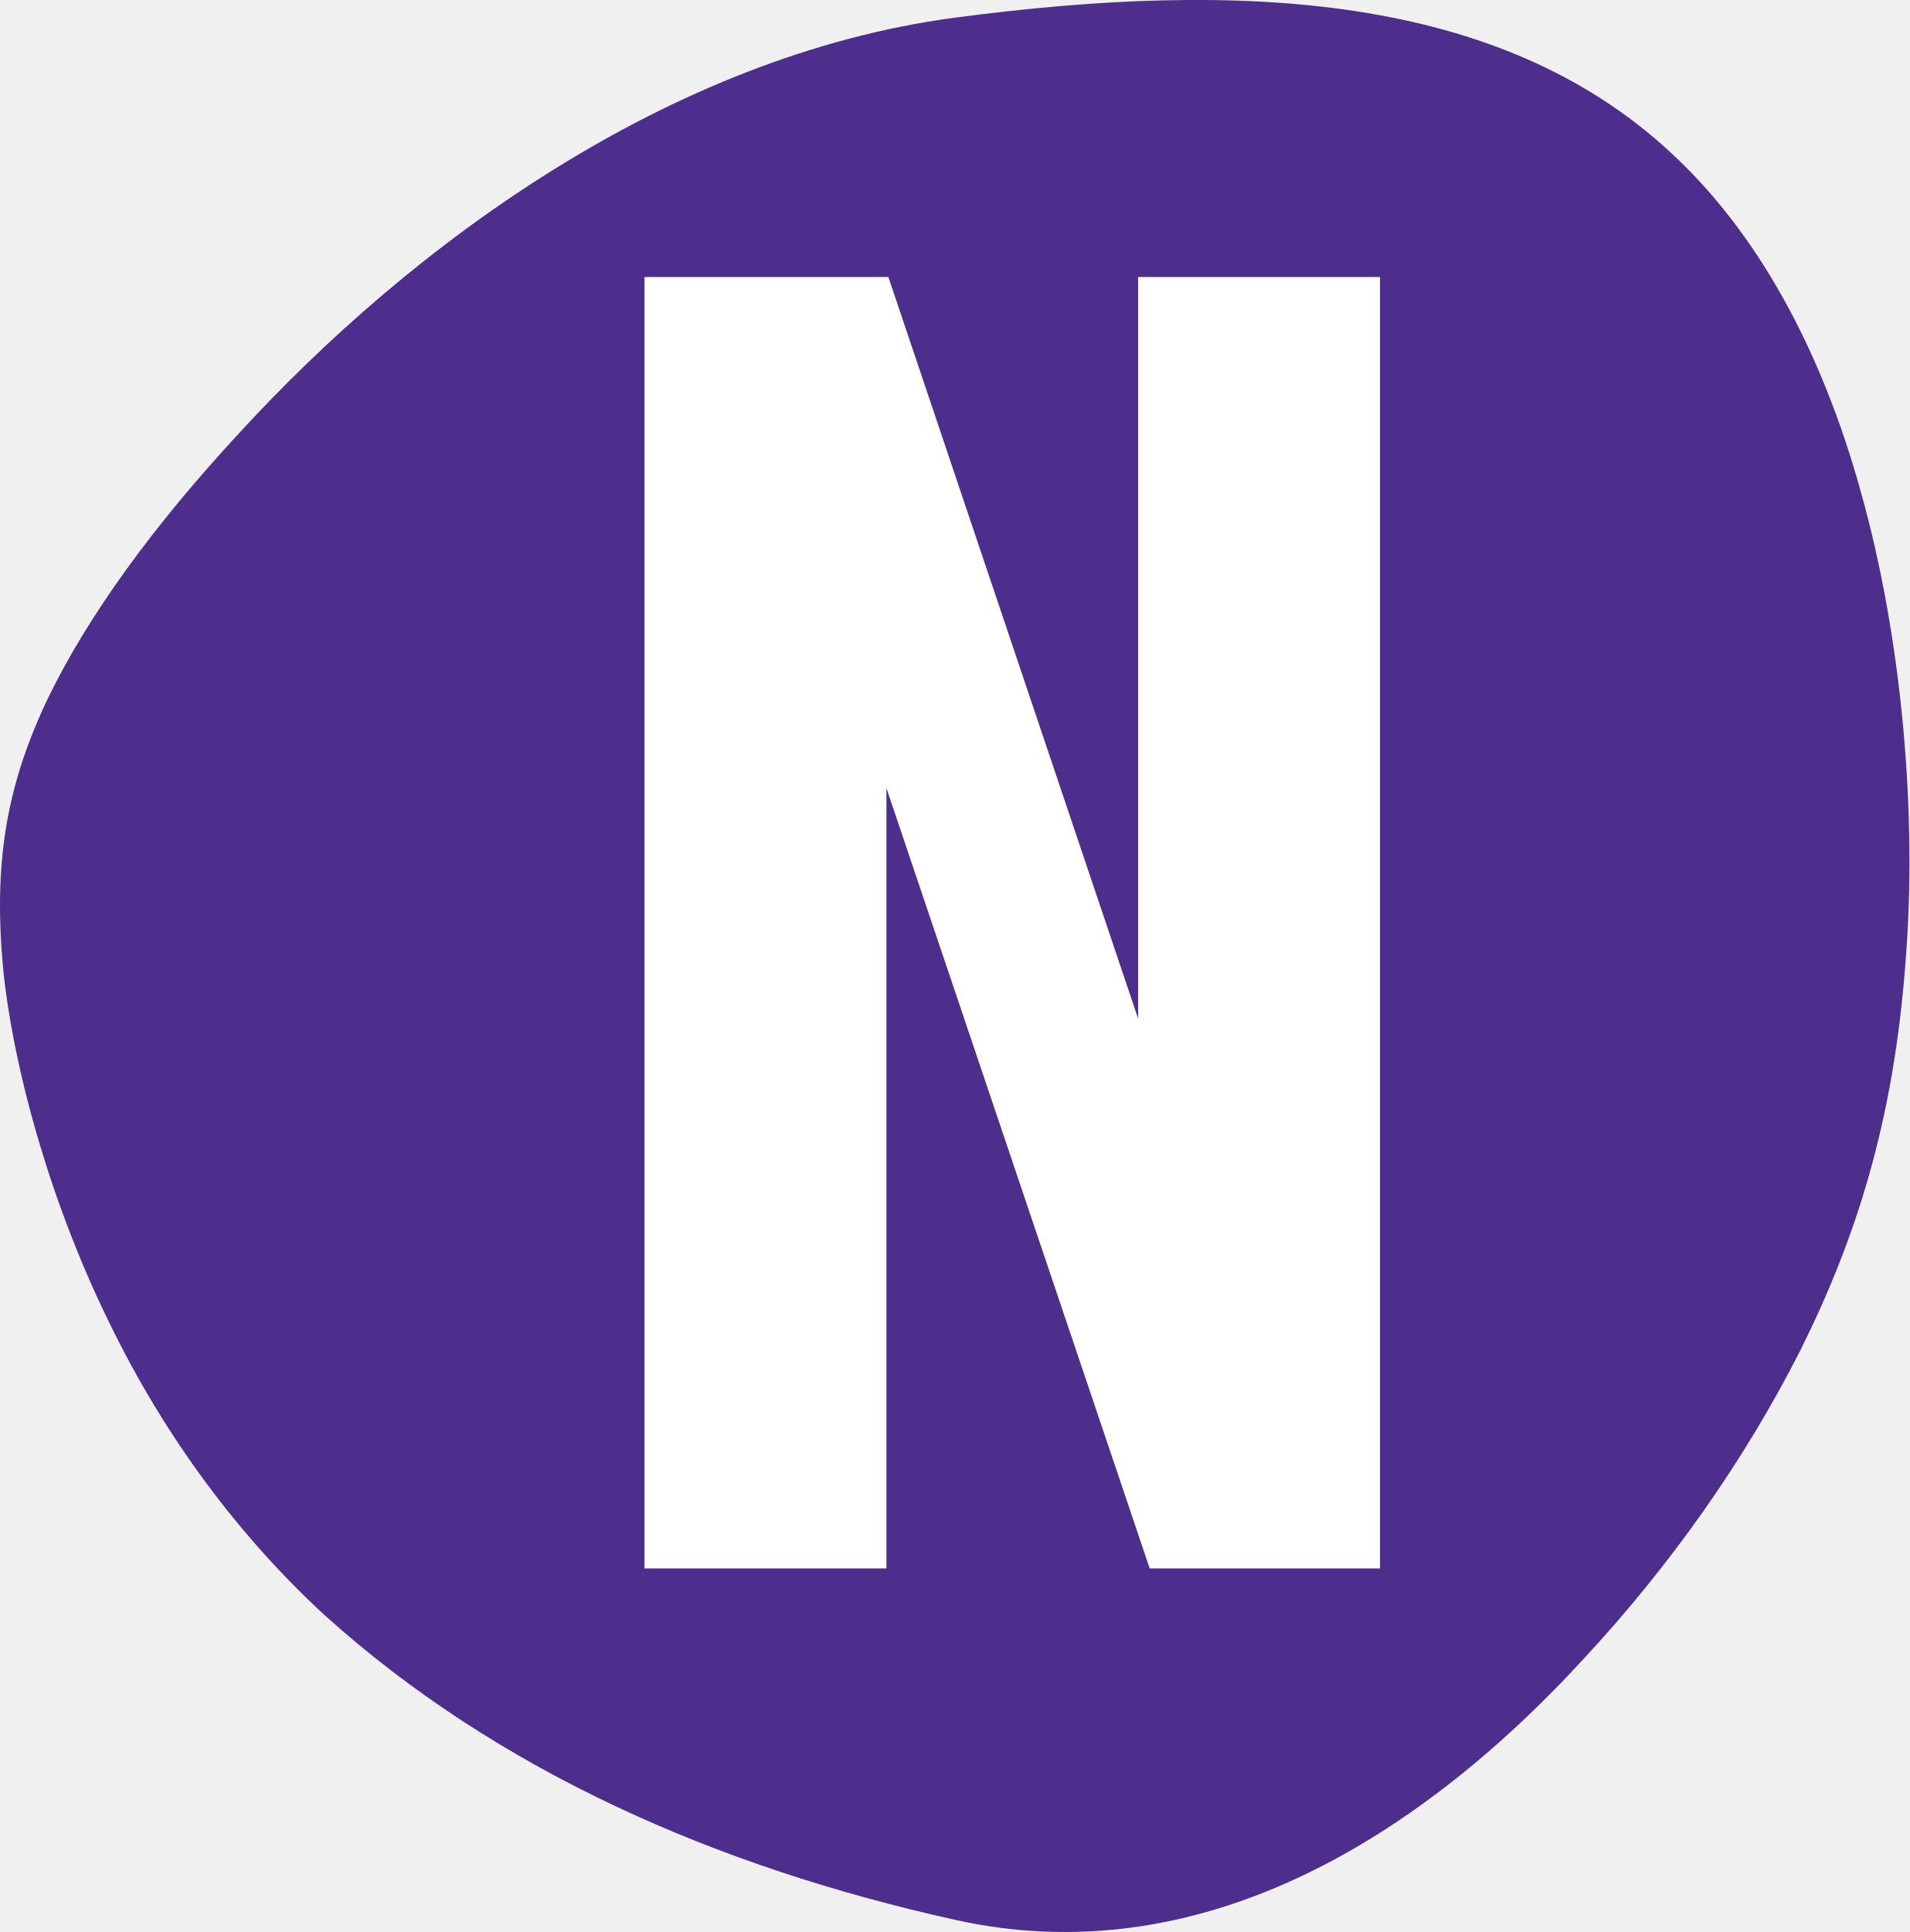
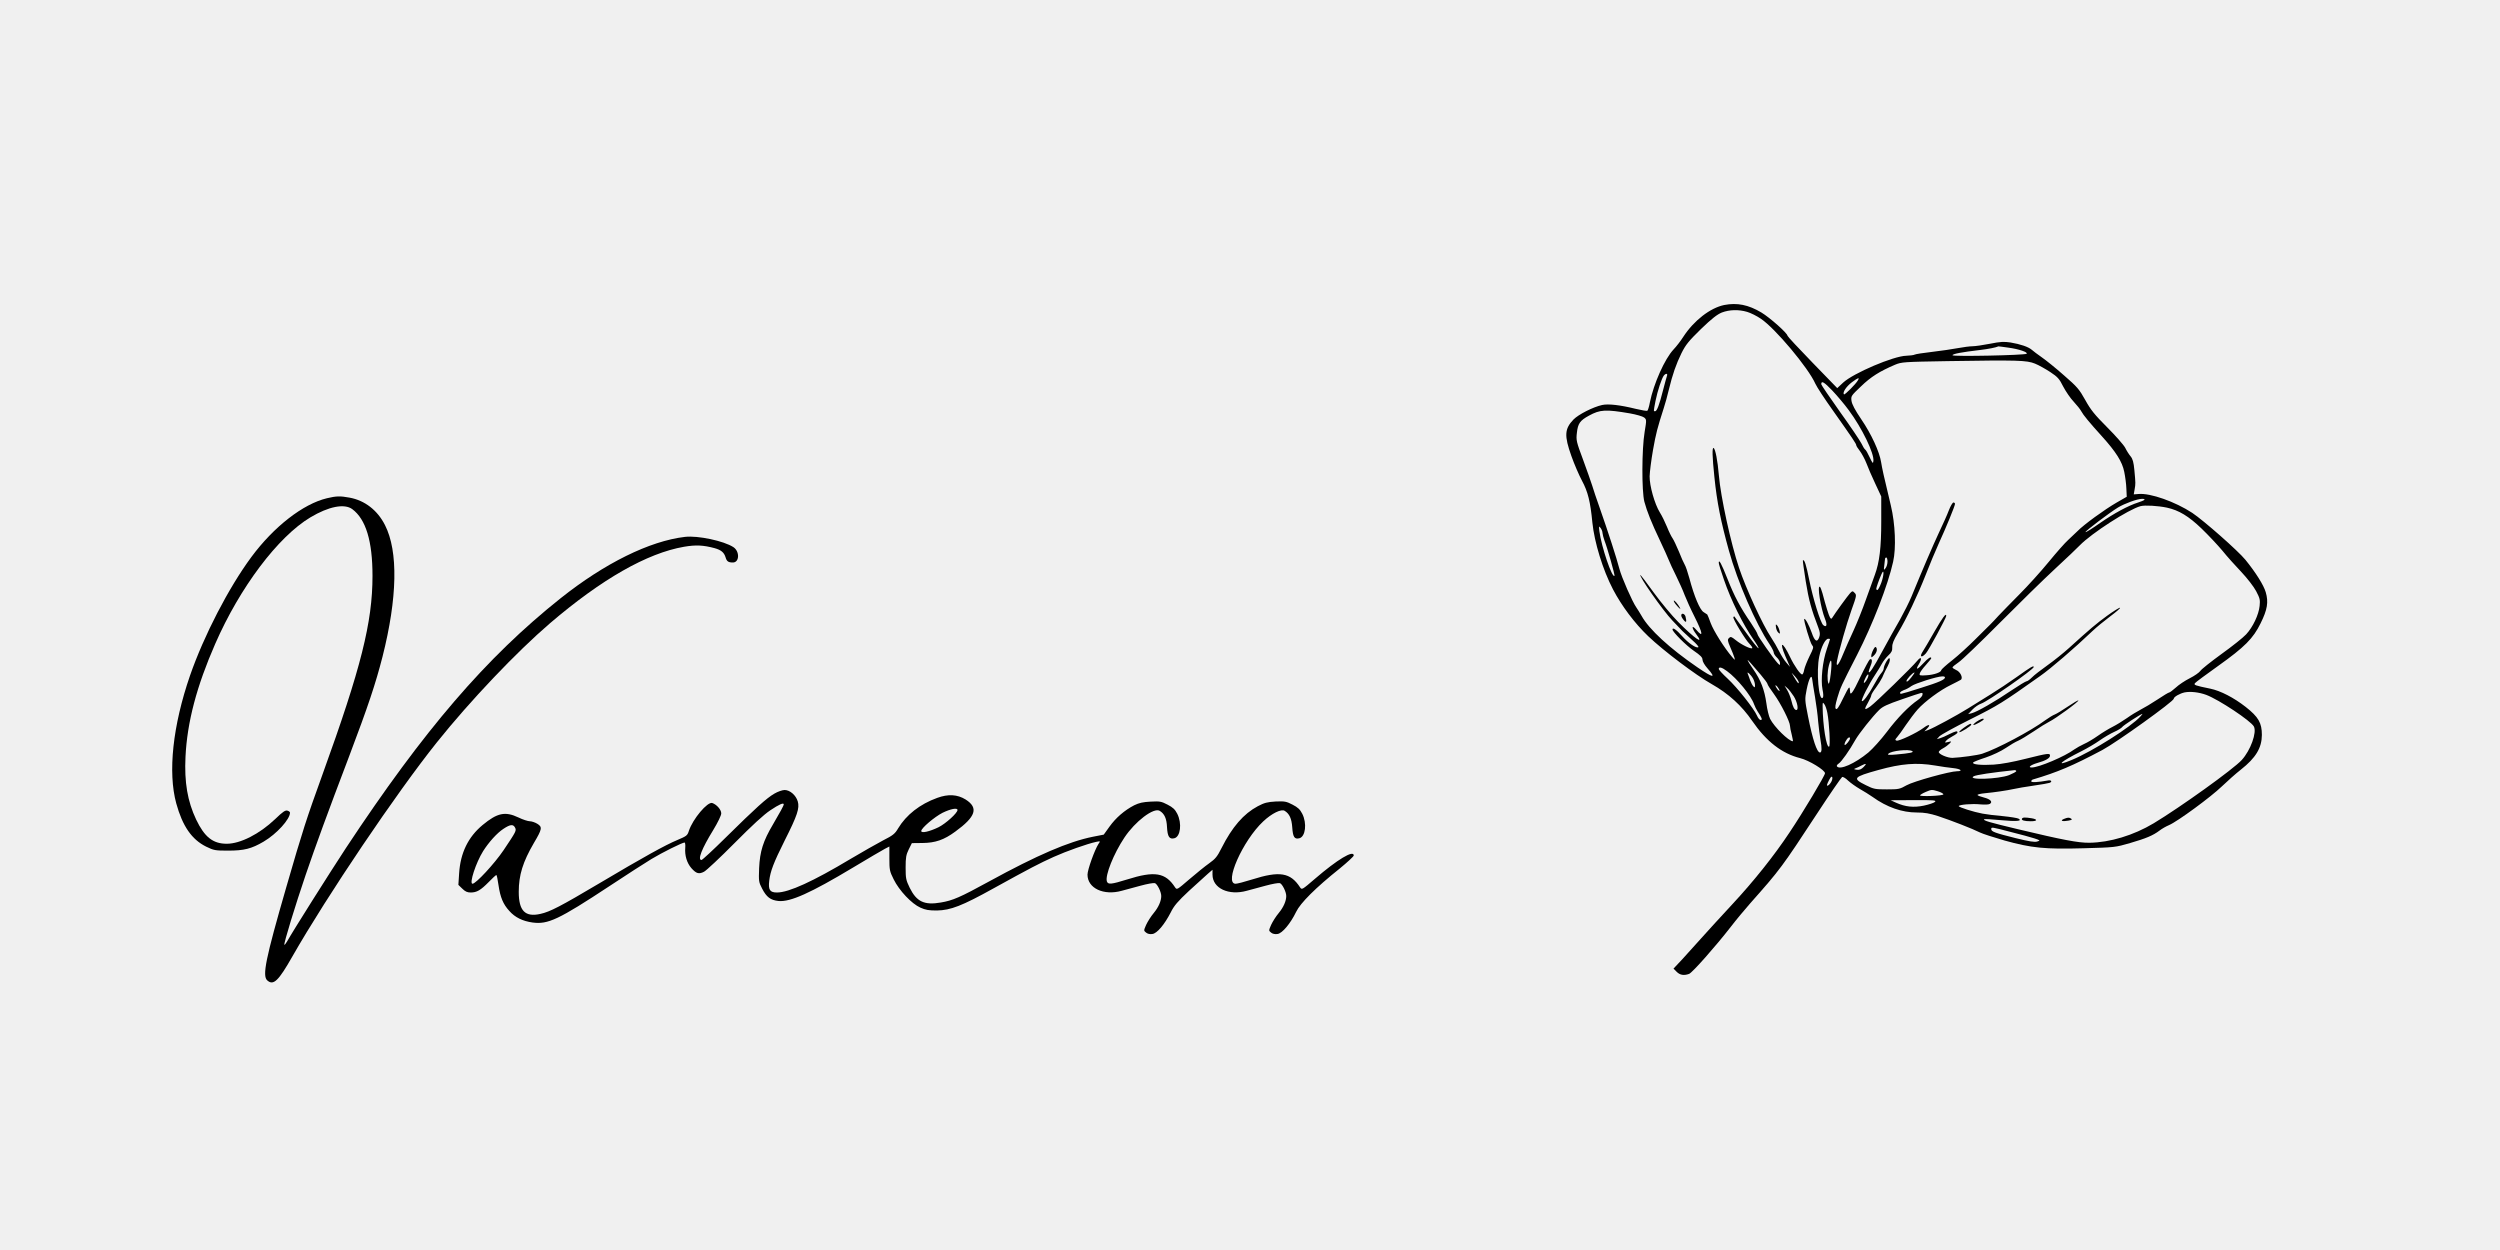
- <svg xmlns="http://www.w3.org/2000/svg" xml:space="preserve" style="enable-background:new 0 0 432.02 437.04" viewBox="0 0 432.02 437.04">
-   <path d="M431.14 217.49c-2.68 36.16-11.22 62.74-23.85 88.06-12.65 24.92-29.38 48.57-48.83 69.53-39.07 42.61-88.51 71.24-142.45 59.19-53.95-11.98-103.38-33.65-142.44-68.79-19.46-17.91-36.19-40.23-48.84-66.27C12.1 273.54 3.55 244.14.88 220.79c-2.68-25.95.82-43.61 9.96-62.82 9.12-18.78 23.9-39.11 43.38-60.12C93.01 55.57 151.14 12.65 216.01 4c64.87-8.59 123-5.47 161.8 30.33 19.47 17.86 34.25 44.28 43.37 77.5 9.14 32.76 12.64 72.31 9.96 105.66z" style="fill:#4d2e8c" />
-   <path d="m260.12 354.79-59.56-176.5v176.5h-54.74V62.67H201l56.5 167.74V62.67h54.74v292.12h-52.12z" style="fill:#fff" />
+ <svg xmlns="http://www.w3.org/2000/svg" version="1.0" width="2000pt" height="1000pt" viewBox="0 0 2000 1000" preserveAspectRatio="xMidYMid meet">
+   <g transform="translate(0,1000) scale(0.1,-0.1)" fill="#000000" stroke="none">
+     <path d="M13794 7560 c-112 -23 -243 -124 -328 -255 -21 -33 -56 -78 -77 -100 -71 -75 -160 -275 -190 -424 -6 -34 -16 -64 -20 -67 -5 -3 -46 4 -92 15 -125 31 -221 42 -270 31 -73 -16 -190 -76 -229 -116 -72 -75 -75 -129 -17 -292 23 -65 61 -153 85 -198 47 -87 67 -167 83 -335 16 -157 83 -377 165 -534 69 -132 173 -271 282 -375 123 -117 377 -309 508 -383 134 -76 240 -172 324 -295 113 -164 237 -260 383 -297 72 -18 199 -96 199 -121 0 -18 -174 -310 -284 -474 -122 -184 -286 -390 -461 -578 -93 -101 -204 -221 -245 -268 -41 -46 -108 -120 -148 -164 l-74 -79 26 -26 c26 -26 58 -31 99 -16 26 10 211 219 333 376 42 55 114 141 158 191 237 267 251 286 533 716 103 158 194 289 200 292 7 3 29 -10 49 -30 21 -19 62 -48 93 -66 31 -17 76 -46 101 -63 115 -83 236 -125 355 -125 62 0 102 -7 170 -29 101 -33 278 -102 335 -131 20 -10 109 -39 196 -64 216 -60 322 -71 636 -62 246 7 250 7 370 42 127 37 182 60 235 100 18 14 51 33 75 43 68 29 335 225 423 310 44 42 112 103 152 134 119 94 167 173 168 277 0 97 -27 144 -130 225 -95 74 -201 129 -284 146 -122 25 -133 29 -121 44 6 8 89 69 183 136 216 154 282 221 342 343 54 109 64 169 41 248 -16 56 -80 158 -163 260 -59 72 -331 312 -425 375 -136 89 -335 160 -430 151 l-38 -3 7 40 c8 47 8 45 -2 154 -6 63 -13 89 -30 110 -12 14 -32 45 -43 68 -12 23 -77 97 -145 165 -101 101 -132 140 -175 218 -48 86 -64 105 -170 197 -64 57 -144 121 -177 144 -33 23 -69 50 -80 60 -27 24 -92 46 -170 59 -52 8 -81 7 -165 -10 -56 -11 -119 -20 -140 -20 -21 0 -74 -7 -117 -15 -43 -8 -136 -22 -206 -30 -71 -8 -134 -18 -140 -22 -7 -4 -37 -8 -67 -9 -101 -2 -423 -139 -505 -215 l-47 -44 -199 205 c-110 113 -199 209 -199 214 0 20 -142 146 -209 186 -104 62 -194 80 -297 60z m183 -55 c28 -8 78 -33 110 -55 114 -76 380 -393 436 -520 11 -25 74 -121 141 -215 158 -224 186 -265 186 -277 0 -5 13 -26 29 -46 15 -20 39 -64 52 -97 12 -33 44 -107 71 -164 l48 -103 0 -198 c0 -211 -14 -327 -51 -428 -12 -31 -44 -120 -71 -197 -27 -77 -72 -189 -100 -250 -28 -60 -66 -146 -84 -190 -34 -84 -58 -112 -48 -53 16 85 76 295 115 405 42 117 43 123 26 140 -16 17 -18 16 -36 -2 -18 -19 -121 -161 -141 -194 -9 -14 -11 -14 -20 -1 -9 14 -34 93 -60 193 -7 26 -17 50 -21 53 -23 14 6 -168 41 -257 20 -49 13 -72 -14 -50 -22 18 -83 215 -112 361 -24 120 -39 168 -51 157 -2 -2 9 -78 23 -168 24 -148 44 -223 101 -371 13 -35 15 -53 7 -75 -16 -46 -37 -34 -60 35 -22 61 -52 118 -60 110 -7 -8 48 -193 63 -210 14 -15 11 -24 -21 -88 -19 -39 -38 -87 -42 -106 -3 -19 -10 -37 -15 -39 -12 -8 -65 68 -99 140 -60 126 -90 129 -36 3 l36 -83 -30 35 c-17 19 -42 60 -57 90 -15 30 -44 80 -64 110 -68 102 -201 390 -257 558 -65 194 -147 568 -161 739 -10 119 -28 210 -42 219 -13 8 -11 -69 6 -231 21 -206 51 -354 116 -589 69 -250 215 -586 326 -751 18 -27 33 -57 33 -66 0 -8 11 -26 25 -39 14 -13 25 -33 25 -44 0 -20 0 -20 -19 -1 -32 34 -161 218 -161 231 0 7 -24 48 -53 91 -84 122 -133 214 -188 354 -48 122 -69 159 -69 126 0 -8 18 -68 41 -133 57 -167 153 -360 238 -482 24 -34 42 -65 39 -68 -3 -3 -48 52 -98 123 -51 70 -94 129 -95 131 -2 2 -5 0 -8 -5 -7 -11 96 -182 130 -215 15 -15 24 -30 21 -33 -10 -10 -88 28 -132 64 -35 28 -41 30 -54 17 -13 -13 -12 -22 10 -73 14 -32 29 -69 33 -83 6 -24 6 -24 -19 5 -62 72 -147 208 -170 269 -13 37 -26 68 -28 70 -1 1 -15 9 -29 19 -30 18 -75 124 -114 271 -13 48 -30 98 -38 110 -7 11 -28 58 -46 104 -19 45 -41 92 -50 105 -9 12 -30 54 -45 92 -16 39 -41 90 -57 115 -42 68 -83 213 -82 290 1 36 13 130 27 210 24 135 35 176 86 335 11 33 29 98 40 145 31 128 59 207 102 295 34 68 57 96 156 193 87 84 130 117 167 132 61 23 134 25 202 5z m2089 -286 c84 -11 160 -37 147 -49 -13 -12 -593 -24 -593 -12 0 11 74 25 220 42 67 8 128 20 147 29 1 1 36 -4 79 -10z m214 -128 c30 -12 85 -43 123 -68 59 -39 72 -54 103 -116 20 -38 57 -93 84 -121 26 -28 53 -62 60 -76 15 -29 67 -92 165 -200 113 -125 163 -204 179 -285 8 -39 16 -99 17 -135 l3 -64 -80 -46 c-96 -55 -265 -178 -314 -229 -20 -20 -54 -52 -75 -71 -22 -19 -92 -98 -155 -175 -63 -77 -169 -194 -235 -260 -66 -67 -141 -143 -166 -170 -25 -28 -55 -59 -66 -70 -12 -11 -66 -65 -120 -119 -54 -54 -137 -130 -185 -168 -49 -38 -88 -74 -88 -79 0 -17 -56 -37 -116 -41 -55 -4 -61 -2 -56 14 2 10 24 41 48 67 24 27 44 52 44 55 0 17 -26 1 -62 -39 -49 -54 -68 -59 -38 -10 29 47 21 69 -11 30 -42 -52 -332 -334 -376 -366 -49 -35 -53 -28 -18 32 14 24 25 50 25 56 0 7 16 34 36 60 20 27 43 64 52 83 8 19 19 44 25 55 32 60 38 77 35 93 -2 13 -9 8 -26 -19 -12 -20 -22 -45 -22 -55 0 -10 -9 -27 -19 -38 -11 -12 -38 -55 -60 -96 -45 -82 -87 -138 -96 -128 -8 8 58 138 105 208 20 30 45 71 55 90 10 19 33 49 51 66 27 25 33 38 32 67 -1 27 11 56 46 114 69 115 156 298 221 463 31 80 78 193 105 252 57 124 130 301 130 317 0 6 -6 11 -13 11 -6 0 -23 -28 -36 -62 -13 -35 -49 -115 -79 -178 -49 -105 -129 -290 -219 -510 -19 -46 -61 -129 -92 -185 -32 -55 -95 -168 -140 -251 -74 -138 -111 -193 -111 -166 0 5 7 26 15 46 16 37 12 62 -7 50 -6 -4 -40 -67 -75 -140 -63 -132 -83 -158 -83 -109 0 14 -3 25 -7 25 -5 -1 -27 -42 -51 -92 -32 -67 -47 -87 -55 -79 -8 8 -5 31 12 89 24 81 29 93 157 342 126 246 248 560 289 746 25 109 17 303 -18 449 -61 254 -69 293 -78 347 -13 84 -78 225 -159 344 -50 74 -74 119 -78 147 -5 39 -3 41 76 116 78 76 150 121 272 173 53 22 67 23 420 29 560 9 634 7 700 -20z m-2944 -97 c-3 -9 -18 -62 -32 -117 -29 -116 -49 -167 -63 -167 -13 0 -14 -6 3 82 16 81 50 183 67 204 16 19 32 17 25 -2z m1527 -37 c-15 -28 -105 -118 -111 -112 -14 14 17 62 63 97 50 37 64 42 48 15z m-74 -237 c106 -142 207 -350 198 -409 -3 -23 -6 -19 -30 31 -14 31 -30 59 -36 62 -5 3 -19 25 -30 49 -12 23 -88 137 -171 252 -82 116 -150 215 -150 221 0 31 22 19 87 -49 40 -42 99 -112 132 -157z m-1750 -27 c51 -9 103 -24 114 -33 20 -17 20 -18 4 -116 -23 -135 -24 -474 -2 -558 21 -78 56 -166 125 -311 31 -66 63 -136 70 -155 7 -19 33 -75 58 -125 24 -49 56 -119 69 -155 14 -36 49 -114 79 -173 68 -136 73 -175 13 -104 -38 44 -37 13 1 -37 69 -91 -12 -36 -145 99 -50 50 -137 155 -194 233 -56 78 -105 142 -107 142 -20 0 180 -286 255 -364 31 -32 67 -70 81 -85 14 -14 50 -47 79 -73 30 -26 52 -51 48 -55 -14 -13 -80 31 -131 89 -44 50 -76 72 -76 52 0 -19 110 -129 170 -170 54 -37 70 -53 70 -72 0 -14 17 -43 40 -69 72 -82 48 -79 -80 8 -222 152 -388 304 -448 413 -13 22 -31 52 -41 66 -32 45 -119 243 -136 310 -21 82 -93 304 -155 480 -26 74 -55 158 -63 187 -9 28 -41 120 -72 204 -54 145 -57 157 -50 216 8 75 25 99 97 138 89 49 134 51 327 18z m4116 -692 c-6 -5 -28 -14 -50 -21 -79 -25 -192 -86 -303 -163 -62 -44 -115 -77 -118 -74 -6 6 190 154 260 197 53 32 154 69 191 69 17 1 25 -3 20 -8z m180 -62 c96 -21 174 -68 278 -168 54 -52 128 -131 165 -175 36 -45 105 -122 152 -171 48 -51 100 -118 119 -154 30 -57 33 -70 28 -118 -7 -71 -54 -170 -108 -228 -24 -26 -112 -96 -197 -157 -84 -61 -161 -122 -169 -135 -9 -13 -47 -40 -85 -59 -38 -19 -89 -53 -112 -75 -24 -21 -47 -39 -53 -39 -5 0 -47 -25 -93 -56 -47 -31 -107 -67 -135 -81 -27 -14 -77 -44 -110 -68 -33 -23 -85 -55 -115 -70 -30 -15 -83 -47 -118 -72 -34 -24 -84 -54 -110 -65 -26 -12 -60 -31 -77 -43 -75 -56 -284 -145 -342 -145 -33 0 -7 21 45 36 68 19 102 39 102 59 0 21 -14 20 -194 -25 -103 -26 -196 -43 -257 -47 -99 -6 -174 1 -164 17 3 5 48 23 101 40 58 20 121 50 160 76 35 24 79 50 99 58 19 8 75 42 123 74 48 33 105 68 127 79 48 23 239 162 232 170 -3 2 -41 -20 -85 -50 -44 -30 -91 -58 -104 -63 -12 -4 -47 -25 -76 -46 -116 -86 -386 -229 -505 -268 -38 -12 -170 -30 -237 -33 -39 -1 -110 29 -110 47 0 6 16 20 35 30 19 10 42 28 52 38 17 19 17 19 -12 12 -28 -7 -29 -6 -16 10 8 10 32 26 53 37 21 11 38 24 38 29 0 15 -14 12 -67 -14 -26 -14 -59 -28 -73 -32 l-25 -7 20 22 c10 12 123 74 249 137 222 111 254 131 556 345 86 60 275 223 420 361 30 29 95 82 143 118 48 36 83 66 77 68 -5 2 -52 -27 -103 -64 -88 -64 -135 -104 -306 -259 -42 -38 -119 -100 -171 -137 -52 -37 -108 -80 -124 -97 -17 -17 -36 -31 -43 -31 -7 0 -63 -34 -124 -75 -126 -86 -274 -171 -316 -181 l-28 -7 34 36 c19 20 51 42 70 48 52 17 420 273 421 293 0 14 -23 1 -136 -80 -60 -43 -154 -105 -209 -139 -55 -34 -136 -84 -180 -112 -90 -56 -274 -156 -320 -173 l-30 -11 24 25 c31 33 10 34 -32 2 -52 -39 -198 -108 -215 -101 -13 5 -12 9 5 28 11 12 43 56 70 97 28 41 70 97 94 124 57 64 181 156 267 197 37 18 72 37 79 41 19 15 -4 64 -38 78 -16 7 -29 16 -29 21 0 4 21 22 48 40 26 17 173 158 327 313 154 155 354 351 445 435 91 84 180 169 198 188 94 97 392 289 487 314 35 9 138 3 210 -12z m-4515 -203 c1 -12 8 -39 16 -61 22 -55 85 -278 80 -282 -19 -20 -104 230 -121 357 -5 42 -5 44 10 26 8 -11 15 -29 15 -40z m2280 -229 c0 -18 -7 -42 -16 -53 -14 -18 -15 -17 -10 21 3 22 6 46 6 53 0 6 5 12 10 12 6 0 10 -15 10 -33z m-50 -170 c-12 -32 -26 -57 -31 -57 -5 0 -9 4 -9 9 0 10 21 71 41 116 23 55 22 -5 -1 -68z m-410 -450 c0 -2 -11 -37 -25 -78 -35 -100 -50 -250 -35 -324 8 -37 8 -61 2 -67 -32 -32 -53 214 -28 330 16 78 49 142 72 142 8 0 14 -1 14 -3z m-554 -285 c30 -35 54 -68 54 -74 0 -6 23 -42 52 -81 54 -74 128 -221 128 -254 0 -10 6 -42 14 -71 7 -29 11 -52 9 -52 -33 0 -149 114 -182 179 -10 20 -24 76 -30 125 -15 107 -44 184 -105 272 -50 71 -60 96 -20 49 14 -16 50 -58 80 -93z m560 8 c-7 -60 -14 -88 -19 -77 -10 27 -9 92 4 143 19 74 27 36 15 -66z m-830 21 c81 -59 193 -196 216 -264 6 -17 19 -43 28 -57 35 -52 42 -70 25 -70 -8 0 -21 16 -29 35 -24 55 -158 225 -235 296 -39 36 -71 71 -71 77 0 20 25 14 66 -17z m210 -62 c8 -16 14 -38 14 -51 0 -19 -2 -20 -14 -8 -7 8 -18 29 -24 45 -5 17 -14 39 -18 50 -7 18 -6 19 10 6 9 -8 24 -27 32 -42z m364 -28 c0 -17 -11 -3 -44 54 -17 29 -17 29 13 -5 17 -19 31 -41 31 -49z m899 38 c-21 -27 -35 -37 -37 -29 -4 12 49 70 64 70 3 0 -9 -19 -27 -41z m-358 -22 c-25 -38 -28 -19 -4 26 9 18 18 26 20 19 3 -7 -5 -27 -16 -45z m-411 -132 c10 -60 22 -148 25 -195 4 -47 13 -114 19 -150 12 -66 11 -100 -4 -100 -25 0 -59 104 -96 290 -26 131 -26 136 -11 213 18 90 40 130 45 81 2 -16 11 -78 22 -139z m1040 156 c0 -18 -48 -39 -192 -84 -80 -26 -151 -47 -157 -47 -22 0 -10 18 19 29 17 5 45 20 62 33 32 22 203 76 246 77 12 1 22 -3 22 -8z m-1329 -93 c8 -15 8 -18 0 -14 -6 4 -16 16 -22 28 -8 15 -8 18 0 14 6 -4 16 -16 22 -28z m119 -58 c28 -44 41 -110 21 -110 -15 0 -28 23 -40 75 -7 28 -22 66 -34 85 l-21 35 22 -19 c12 -10 35 -40 52 -66z m3300 11 c101 -38 357 -208 381 -253 25 -47 -26 -190 -97 -268 -65 -72 -490 -377 -704 -506 -162 -97 -351 -154 -515 -156 -90 -1 -214 23 -570 108 -230 55 -282 70 -272 80 2 3 61 0 131 -7 127 -12 179 -8 144 12 -9 5 -65 14 -125 20 -59 5 -133 14 -163 20 -71 13 -190 51 -190 60 0 12 108 21 173 14 34 -3 68 -2 76 4 25 16 4 38 -48 51 -28 7 -51 16 -51 20 0 5 26 11 58 14 76 7 177 22 232 34 25 6 96 18 159 27 62 9 120 19 127 22 25 9 14 25 -13 19 -78 -14 -133 -17 -133 -7 0 7 6 13 13 15 196 58 317 109 556 236 114 61 571 389 571 410 0 15 49 43 88 51 47 9 115 1 172 -20z m-2270 2 c0 -10 -17 -29 -37 -43 -71 -48 -164 -143 -248 -255 -47 -62 -114 -136 -148 -165 -108 -89 -231 -144 -252 -110 -3 5 4 15 15 22 21 13 87 106 133 189 29 51 136 186 190 239 28 28 65 45 184 86 178 61 163 58 163 37z m-761 -147 c15 -79 25 -263 14 -269 -22 -13 -51 173 -52 323 0 32 1 34 14 16 8 -10 19 -42 24 -70z m2505 -27 c-75 -84 -384 -280 -551 -349 -137 -57 -89 -13 78 70 46 23 112 62 147 87 34 24 87 55 116 68 30 13 58 31 63 38 6 12 146 103 162 106 2 1 -4 -9 -15 -20z m-2324 -177 c0 -13 -31 -52 -41 -52 -5 0 -3 14 6 30 14 28 35 41 35 22z m498 -101 c16 -10 -17 -17 -128 -27 -60 -5 -73 -4 -63 6 22 24 163 39 191 21z m-389 -127 c-19 -19 -34 -25 -55 -22 -25 4 -26 5 -9 12 11 4 31 13 45 21 40 21 47 17 19 -11z m571 12 c47 -8 113 -18 147 -21 59 -6 80 -25 29 -25 -57 0 -348 -81 -403 -112 -55 -31 -63 -33 -158 -33 -93 0 -105 2 -167 33 -112 55 -103 66 99 122 183 51 305 61 453 36z m650 -45 c0 -5 -26 -19 -57 -32 -87 -33 -341 -41 -283 -9 21 11 146 30 328 49 6 0 12 -3 12 -8z m-1480 -86 c-7 -13 -19 -26 -26 -29 -11 -4 -11 0 -2 22 7 15 16 33 22 41 16 21 21 -7 6 -34z m897 -100 c-4 -12 -187 -19 -187 -8 0 4 21 17 47 28 44 19 49 19 95 5 26 -8 46 -19 45 -25z m-67 -60 c-8 -8 -48 -21 -89 -30 -83 -17 -149 -10 -224 24 l-42 19 185 1 c162 1 182 -1 170 -14z m607 -241 c76 -19 161 -42 188 -51 48 -16 49 -17 23 -25 -19 -7 -64 0 -173 27 -164 41 -195 52 -195 72 0 18 0 18 157 -23z" />
+     <path d="M14208 4981 c2 -17 11 -36 20 -43 13 -11 14 -9 8 17 -4 17 -13 36 -20 43 -10 11 -12 7 -8 -17z" />
+     <path d="M15476 4948 c-42 -73 -85 -148 -97 -165 -25 -40 -5 -47 28 -10 20 20 163 285 163 300 0 27 -29 -12 -94 -125z" />
+     <path d="M14986 4802 c-9 -17 -16 -39 -16 -48 0 -16 1 -16 19 0 23 21 32 49 21 66 -6 9 -13 4 -24 -18z" />
+     <path d="M13390 5193 c0 -7 14 -27 31 -45 16 -18 26 -24 20 -13 -17 33 -51 71 -51 58z" />
+     <path d="M13450 5076 c0 -8 9 -24 20 -37 20 -25 25 -15 14 29 -7 24 -34 31 -34 8z" />
+     <path d="M15810 4225 c-19 -14 -28 -25 -21 -25 14 0 81 38 81 46 0 11 -28 1 -60 -21z" />
+     <path d="M15712 4179 c-24 -17 -41 -33 -38 -36 6 -7 96 49 96 60 0 13 -14 7 -58 -24z" />
+     <path d="M16176 3451 c-8 -13 19 -21 70 -21 54 0 58 15 7 24 -52 8 -71 8 -77 -3z" />
+     <path d="M16510 3448 c-33 -14 -10 -22 37 -13 27 5 33 9 22 16 -17 11 -27 10 -59 -3z" />
+     <path d="M2615 6014 c-191 -46 -424 -227 -604 -470 -182 -246 -380 -629 -491 -949 -138 -400 -178 -773 -110 -1022 50 -182 124 -289 239 -346 62 -30 72 -32 176 -32 128 0 187 15 284 72 105 62 211 179 211 232 0 5 -9 13 -21 16 -16 5 -37 -9 -98 -68 -125 -119 -278 -197 -387 -197 -111 0 -178 54 -245 194 -69 146 -95 298 -85 501 13 277 89 565 238 905 197 451 502 856 761 1011 147 88 272 112 335 66 109 -81 162 -255 162 -534 0 -372 -92 -737 -398 -1583 -131 -362 -161 -455 -291 -905 -167 -577 -194 -711 -153 -748 49 -44 89 -6 202 193 274 480 833 1309 1154 1710 266 333 639 725 906 954 413 353 777 561 1073 612 94 16 153 13 243 -11 54 -15 77 -35 89 -75 9 -31 22 -40 58 -40 53 0 56 89 4 123 -77 50 -284 94 -387 82 -283 -33 -643 -211 -995 -491 -596 -474 -1094 -1054 -1718 -1999 -130 -198 -425 -665 -470 -746 -10 -17 -20 -30 -22 -27 -7 7 88 317 170 558 82 240 173 489 349 952 152 402 210 576 266 794 119 470 127 843 20 1053 -60 119 -162 198 -284 220 -75 14 -106 13 -181 -5z" />
+     <path d="M6195 3651 c-61 -35 -149 -114 -391 -353 -99 -98 -186 -178 -192 -178 -33 0 1 89 94 240 38 63 64 117 64 133 0 30 -37 71 -72 83 -38 12 -156 -128 -187 -223 -12 -38 -19 -42 -92 -73 -96 -40 -270 -136 -625 -347 -309 -183 -393 -227 -470 -244 -123 -28 -174 24 -174 176 0 135 33 240 121 391 67 113 69 128 27 154 -18 11 -45 20 -60 20 -14 0 -55 13 -90 30 -107 51 -170 37 -287 -60 -116 -96 -178 -224 -188 -387 l-6 -92 31 -30 c23 -23 40 -31 67 -31 49 0 80 18 145 84 30 31 57 56 61 56 3 0 11 -36 17 -81 14 -97 37 -153 87 -207 45 -51 106 -81 185 -92 123 -17 209 23 617 292 136 90 287 187 335 216 84 51 247 132 265 132 4 0 7 -19 5 -43 -5 -60 13 -121 49 -162 39 -44 60 -50 101 -29 18 9 128 112 243 228 142 143 235 229 288 264 70 47 107 63 107 47 0 -10 -31 -66 -86 -160 -79 -133 -105 -216 -111 -350 -4 -106 -3 -112 24 -164 35 -68 67 -92 131 -99 95 -9 257 64 597 268 121 73 236 140 255 150 l35 18 0 -97 c0 -89 2 -101 34 -165 44 -90 144 -196 214 -227 42 -19 68 -23 132 -23 110 2 201 37 455 178 295 163 363 198 480 251 102 46 269 105 339 120 35 7 35 7 19 -16 -31 -48 -88 -207 -88 -246 0 -109 129 -170 275 -129 28 7 94 26 148 40 54 15 106 24 116 21 19 -6 51 -70 51 -103 0 -40 -22 -90 -60 -136 -22 -26 -49 -69 -61 -95 -20 -46 -20 -46 0 -62 12 -10 31 -14 50 -11 38 5 97 76 147 173 26 53 56 88 146 172 62 57 130 119 151 137 l37 32 0 -39 c0 -109 129 -170 275 -129 28 7 94 26 148 40 54 15 106 24 116 21 19 -6 51 -70 51 -103 0 -40 -22 -90 -60 -136 -22 -26 -49 -69 -61 -95 -20 -46 -20 -46 0 -62 12 -10 31 -14 51 -11 38 5 104 84 149 177 33 70 156 193 349 347 61 50 112 97 112 104 0 47 -130 -31 -310 -186 -105 -90 -105 -90 -120 -68 -77 118 -163 132 -384 62 -60 -19 -119 -34 -131 -34 -96 0 57 346 221 499 68 64 145 102 172 84 37 -23 55 -61 60 -132 5 -78 18 -97 57 -87 49 13 62 119 23 196 -18 35 -35 51 -78 73 -50 26 -63 28 -135 25 -67 -4 -90 -10 -143 -38 -113 -60 -205 -166 -290 -335 -34 -68 -49 -86 -98 -121 -33 -23 -104 -81 -159 -128 -100 -86 -100 -86 -115 -64 -77 118 -163 132 -384 62 -126 -39 -152 -42 -161 -15 -15 48 54 221 140 350 86 130 236 244 283 214 38 -23 55 -62 58 -129 4 -78 19 -100 59 -90 49 13 62 118 23 196 -18 35 -35 51 -78 73 -50 26 -62 28 -135 24 -61 -3 -92 -10 -131 -29 -78 -40 -148 -101 -198 -171 l-46 -64 -87 -17 c-194 -39 -444 -146 -831 -358 -232 -127 -290 -152 -385 -168 -132 -23 -194 6 -249 117 -30 62 -33 75 -33 163 0 81 4 102 25 145 l25 50 85 1 c103 1 172 25 262 91 165 120 188 190 83 257 -66 41 -140 45 -227 13 -139 -50 -248 -136 -313 -244 -25 -43 -41 -56 -120 -96 -49 -26 -166 -92 -260 -148 -300 -180 -495 -269 -589 -269 -57 0 -71 21 -62 95 9 75 34 142 123 320 102 202 121 260 105 314 -15 50 -63 91 -105 91 -18 0 -55 -13 -82 -29z m1465 -131 c0 -24 -94 -109 -152 -138 -73 -35 -138 -50 -138 -30 0 23 106 113 171 146 64 31 119 42 119 22z m-3540 -140 c13 -25 10 -30 -91 -181 -73 -108 -222 -269 -249 -269 -28 0 27 168 85 261 45 71 111 145 162 178 54 36 78 39 93 11z" />
+   </g>
</svg>
